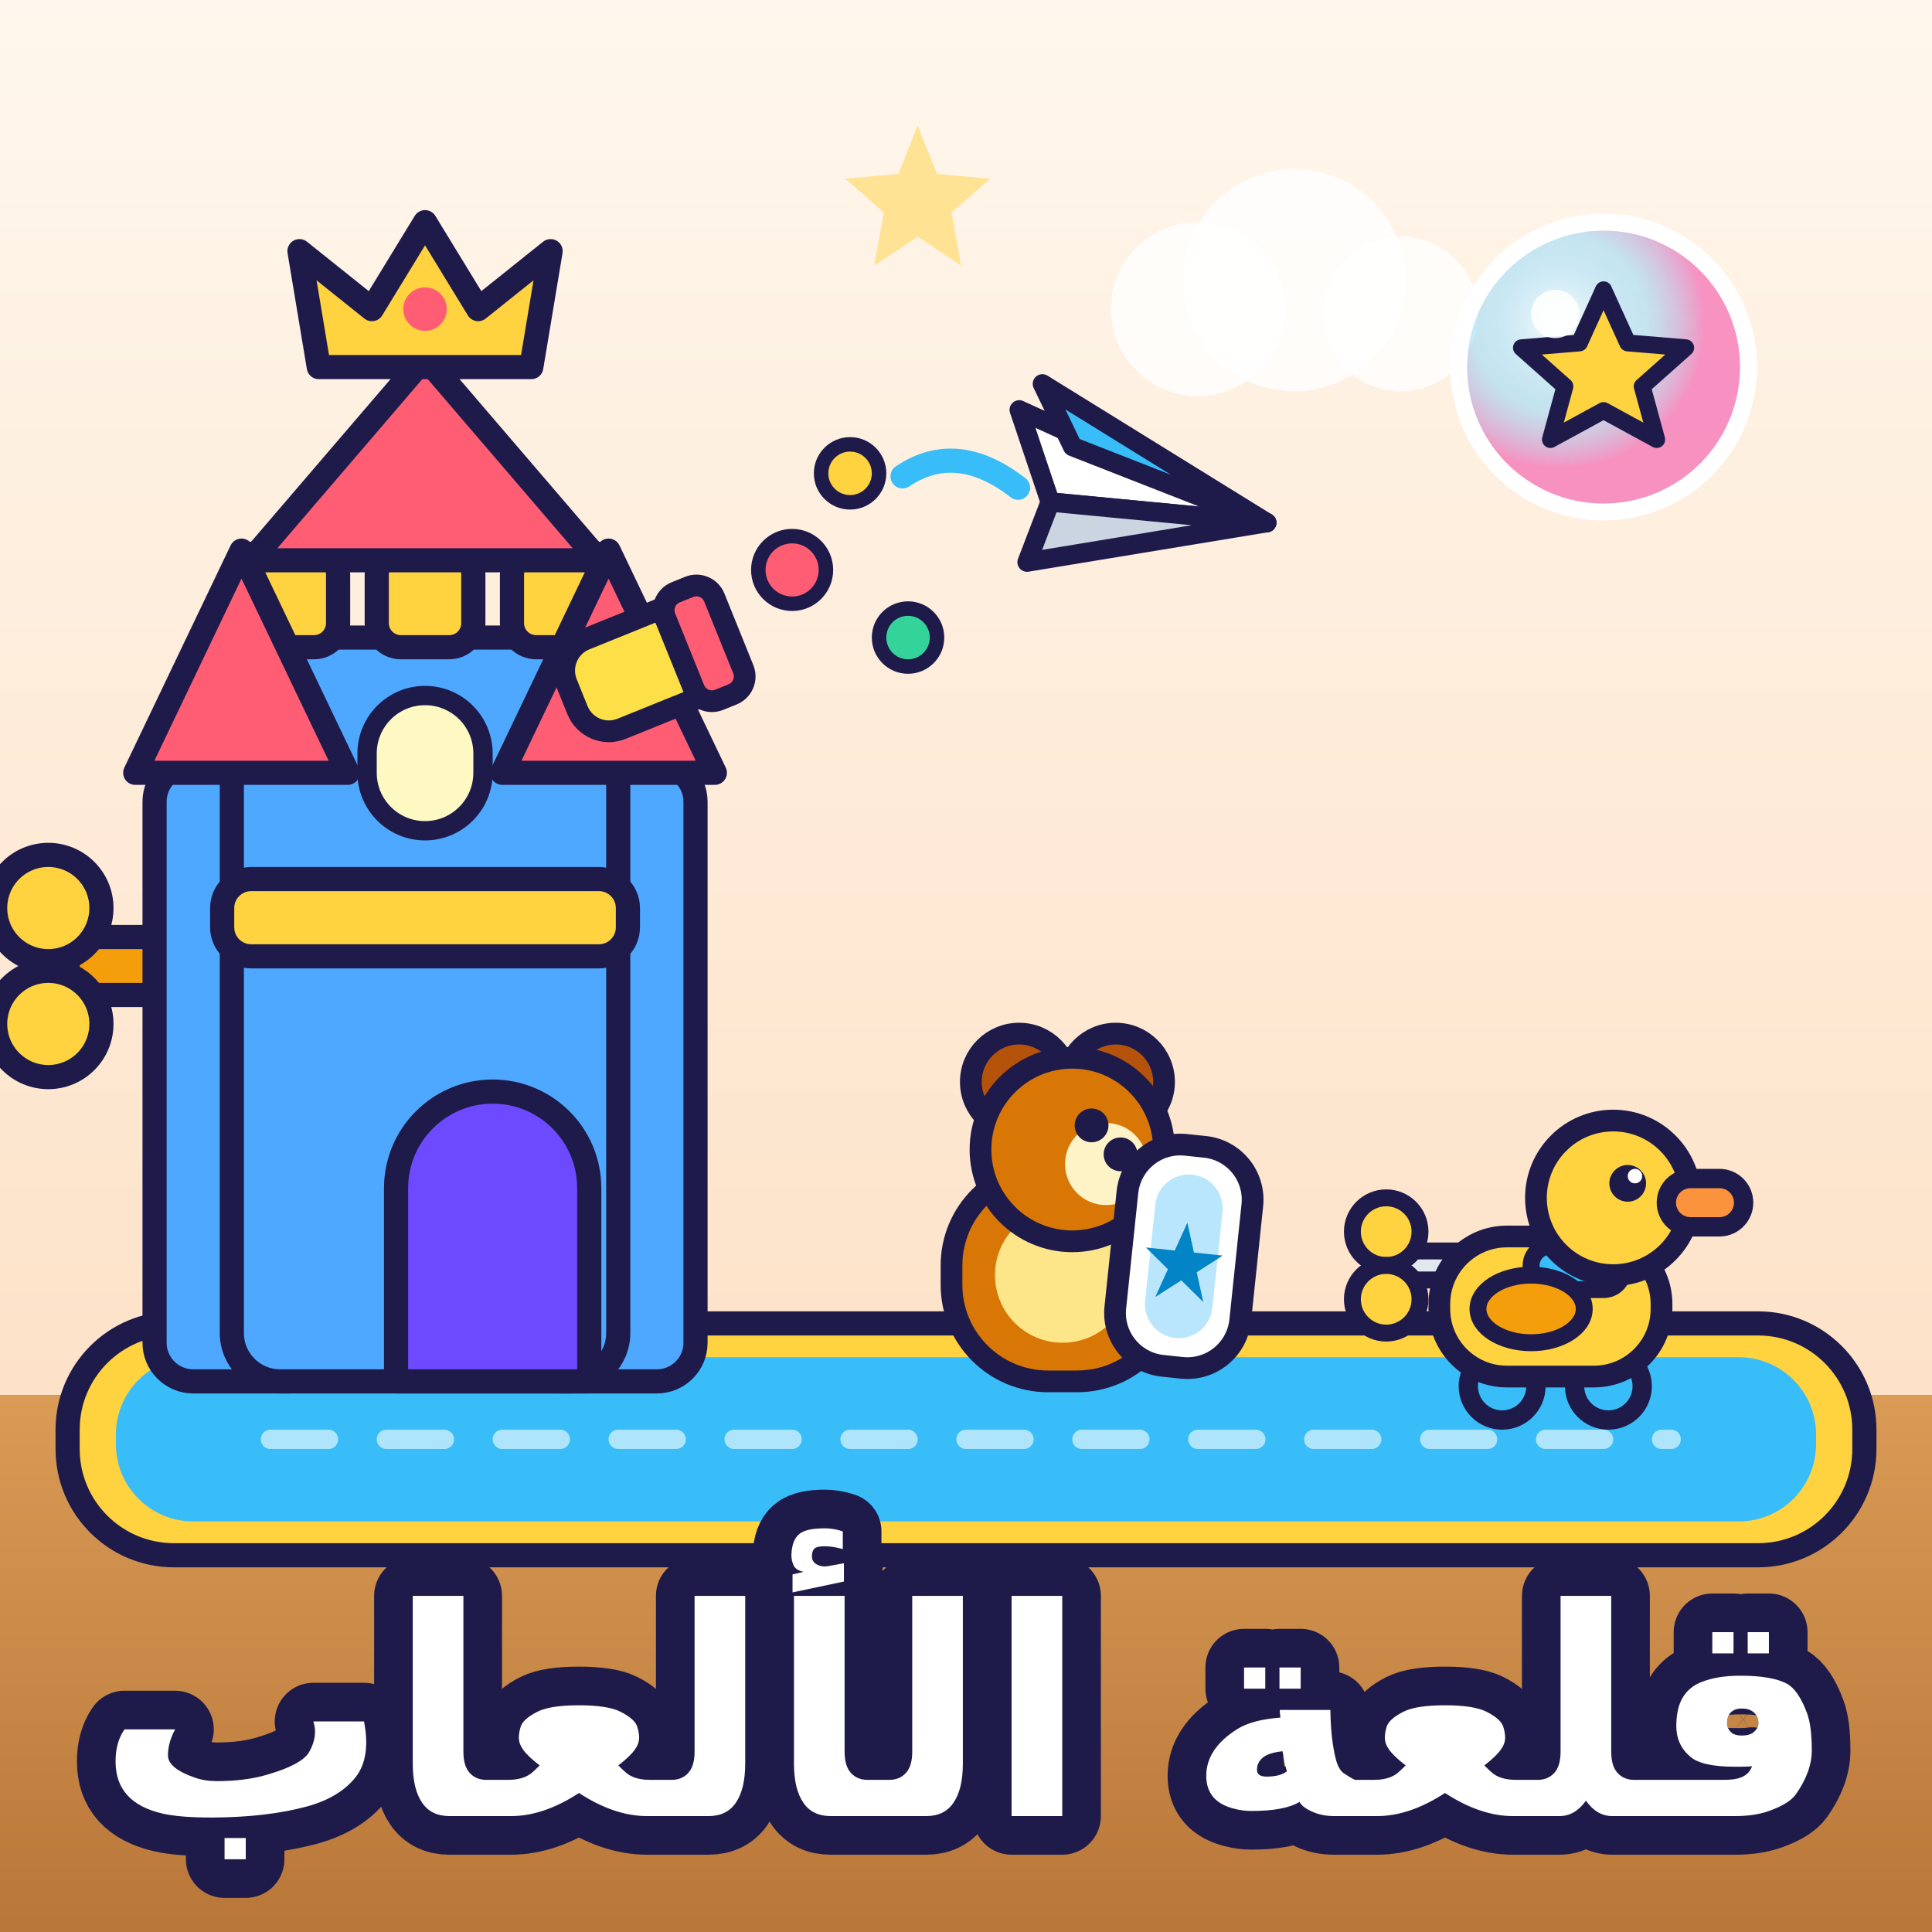
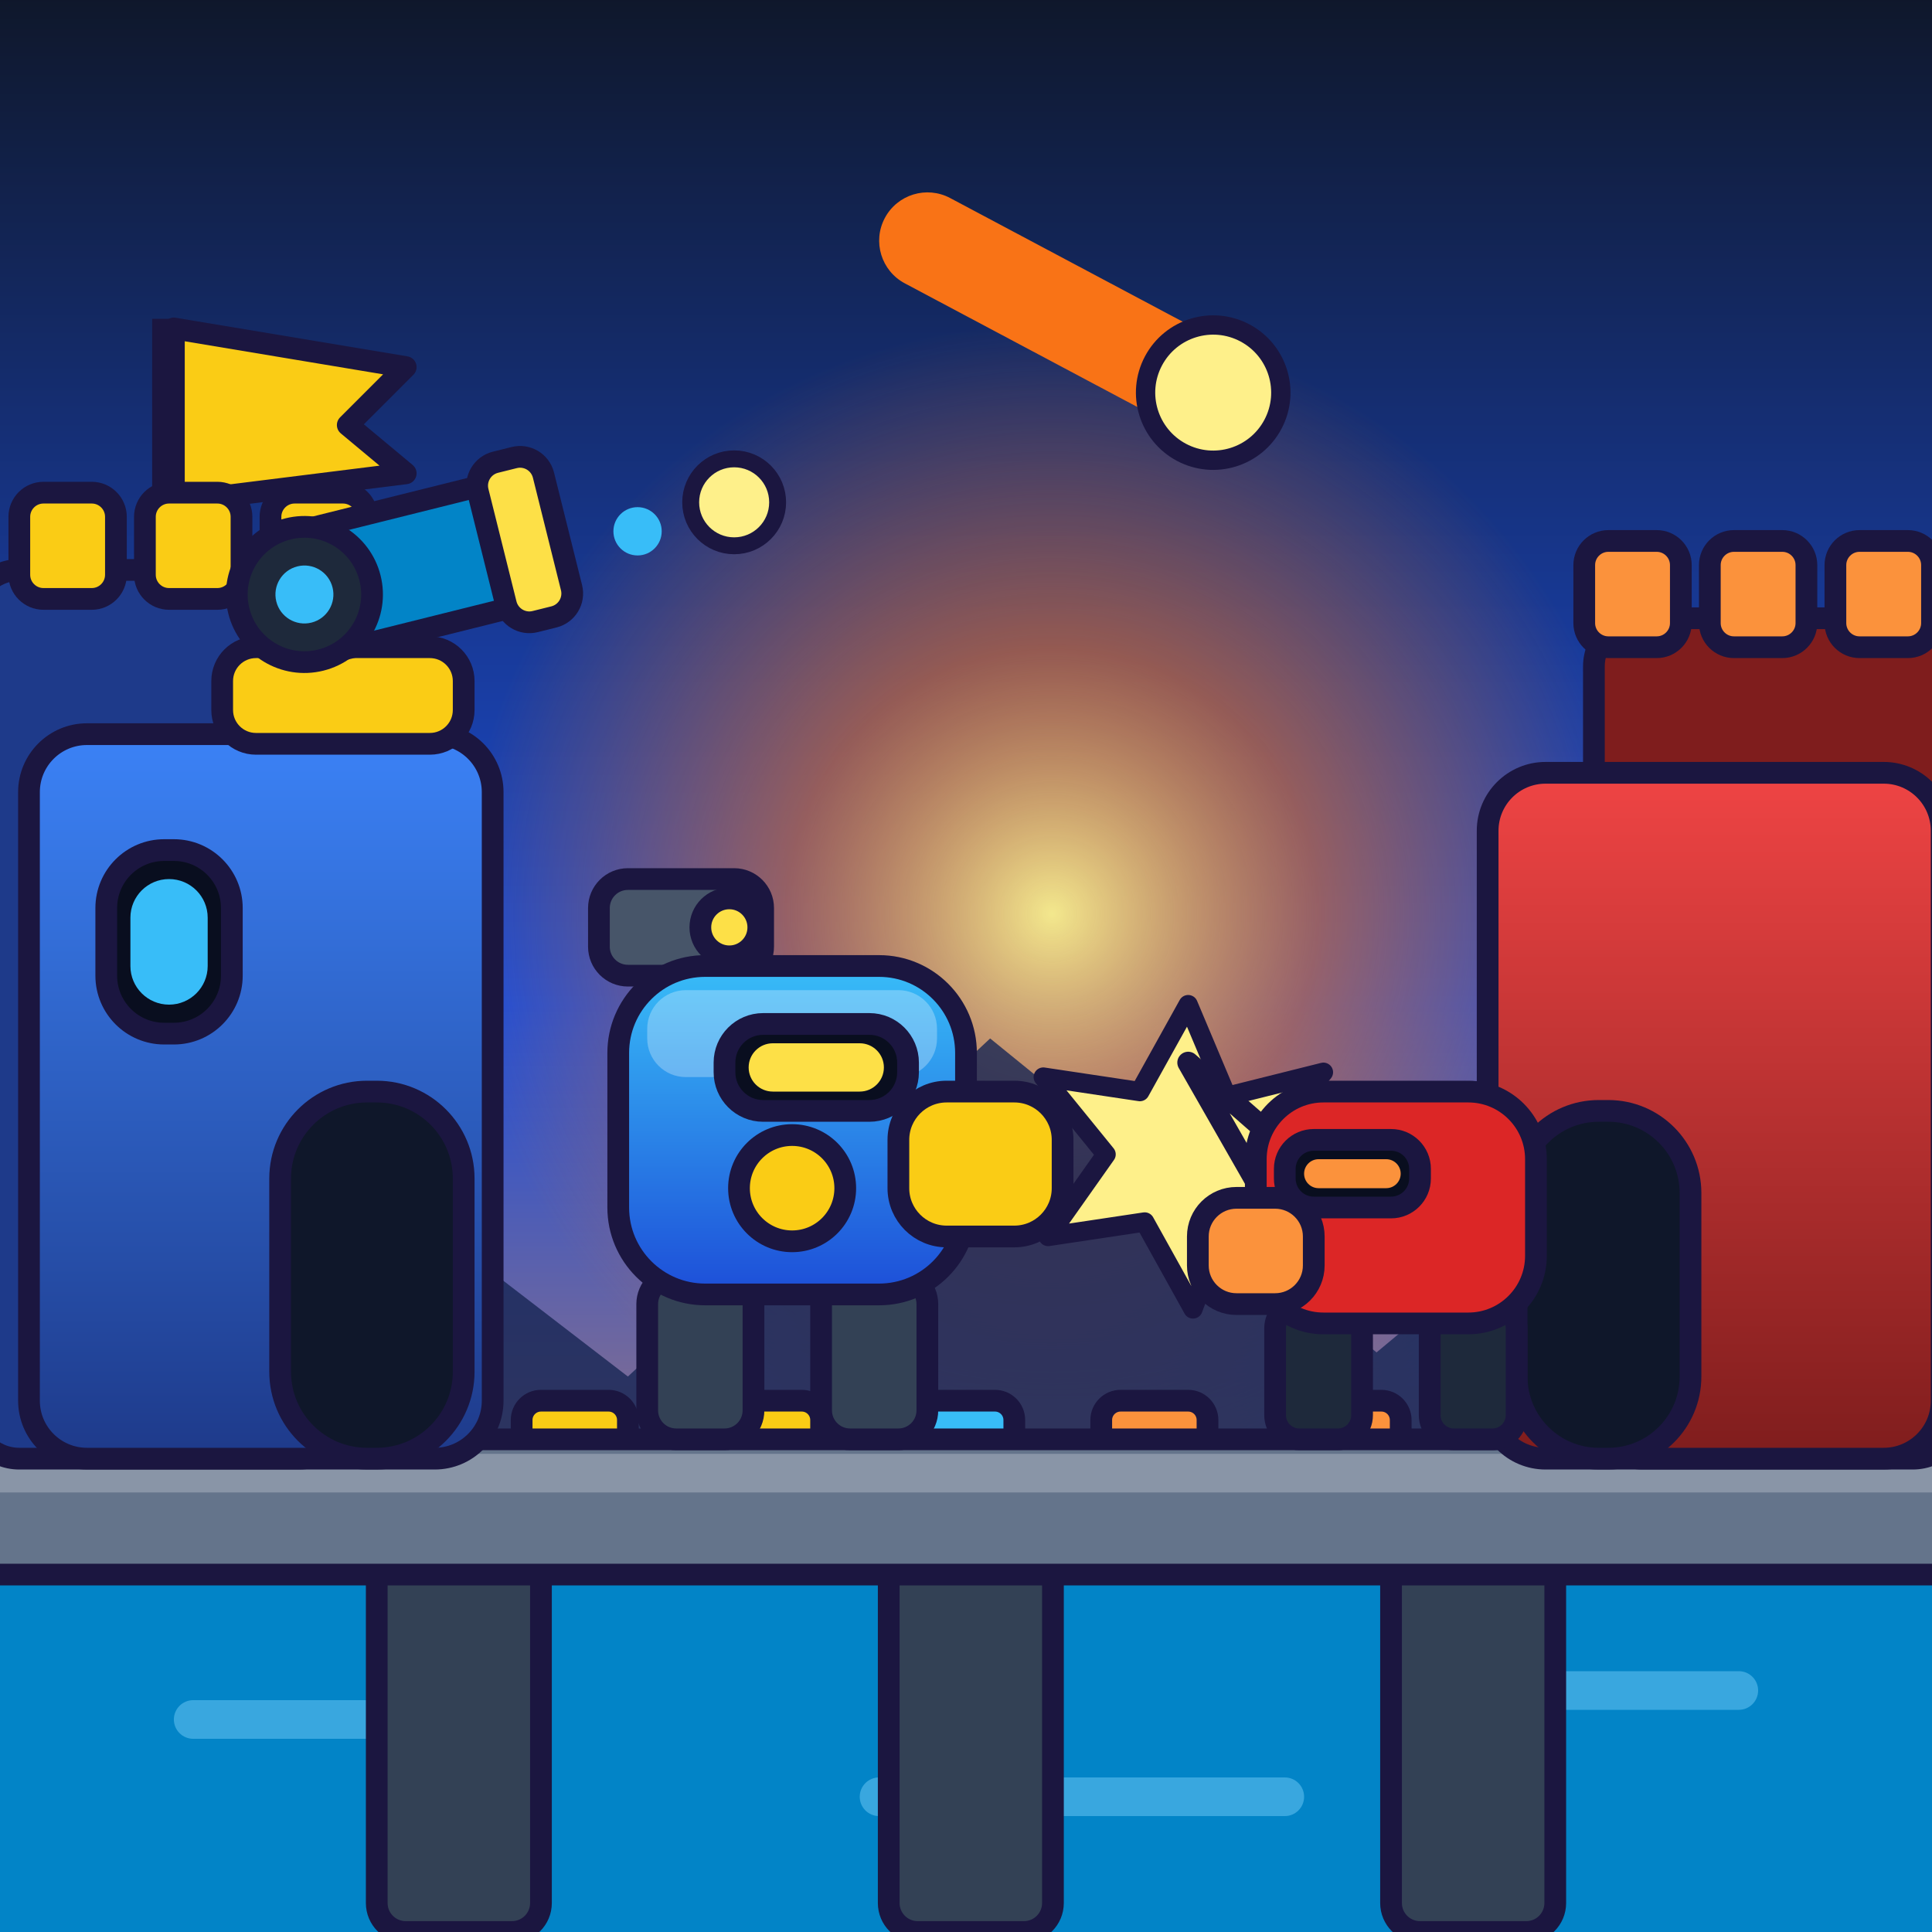
- <svg xmlns="http://www.w3.org/2000/svg" viewBox="0 0 400 400" width="400" height="400">
+ <svg xmlns="http://www.w3.org/2000/svg" viewBox="0 0 400 400">
  <defs>
    <linearGradient id="sky" x1="0" y1="0" x2="0" y2="1">
-       <stop offset="0" stop-color="#fff7ed" />
-       <stop offset="0.72" stop-color="#fde2c8" />
-       <stop offset="0.72" stop-color="#d99b56" />
-       <stop offset="1" stop-color="#b87638" />
+       <stop offset="0%" stop-color="#0f172a" />
+       <stop offset="52%" stop-color="#1d4ed8" />
+       <stop offset="100%" stop-color="#fb923c" />
    </linearGradient>
-     <radialGradient id="bub" cx="0.35" cy="0.35">
-       <stop offset="0" stop-color="#ffffff" stop-opacity="0.9" />
-       <stop offset="0.6" stop-color="#7dd3fc" stop-opacity="0.45" />
-       <stop offset="1" stop-color="#f472b6" stop-opacity="0.75" />
+     <linearGradient id="fortB" x1="0" y1="0" x2="0" y2="1">
+       <stop offset="0%" stop-color="#3b82f6" />
+       <stop offset="100%" stop-color="#1e3a8a" />
+     </linearGradient>
+     <linearGradient id="fortR" x1="0" y1="0" x2="0" y2="1">
+       <stop offset="0%" stop-color="#ef4444" />
+       <stop offset="100%" stop-color="#7f1d1d" />
+     </linearGradient>
+     <linearGradient id="mechB" x1="0" y1="0" x2="0" y2="1">
+       <stop offset="0%" stop-color="#38bdf8" />
+       <stop offset="100%" stop-color="#1d4ed8" />
+     </linearGradient>
+     <radialGradient id="flare" cx="52%" cy="48%" r="42%">
+       <stop offset="0%" stop-color="#fef08a" stop-opacity="0.95" />
+       <stop offset="45%" stop-color="#f97316" stop-opacity="0.55" />
+       <stop offset="100%" stop-color="#f97316" stop-opacity="0" />
    </radialGradient>
  </defs>
  <rect width="400" height="400" fill="url(#sky)" />
-   <g fill="#ffffff" fill-opacity="0.82">
-     <circle cx="248" cy="64" r="18" />
-     <circle cx="268" cy="58" r="23" />
-     <circle cx="290" cy="65" r="16" />
+   <circle cx="212" cy="195" r="145" fill="url(#flare)" />
+   <path d="M0 305 L65 235 L130 285 L205 215 L285 280 L345 230 L400 290 L400 330 L0 330 Z" fill="#172554" opacity="0.8" />
+   <g transform="rotate(28 245 78)">
+     <rect x="175" y="68" width="82" height="20" rx="10" fill="#f97316" />
+     <circle cx="252" cy="78" r="14" fill="#fef08a" stroke="#1b1640" stroke-width="4" />
  </g>
-   <polygon points="190,26 194,36 205,37 197,44 199,55 190,49 181,55 183,44 175,37 186,36" fill="#ffd23f" opacity="0.5" />
-   <rect x="14" y="274" width="372" height="48" rx="22" fill="#ffd23f" stroke="#1e1b4b" stroke-width="5" />
-   <rect x="24" y="281" width="352" height="34" rx="16" fill="#38bdf8" />
-   <line x1="56" y1="298" x2="346" y2="298" stroke="#ffffff" stroke-opacity="0.6" stroke-width="4" stroke-dasharray="12 12" stroke-linecap="round" />
-   <g transform="translate(332 76)">
-     <circle r="30" fill="url(#bub)" stroke="#ffffff" stroke-width="3.5" />
-     <polygon points="0,-16 5,-5 17,-4 8,4 11,15 0,9 -11,15 -8,4 -17,-4 -5,-5" fill="#ffd23f" stroke="#1e1b4b" stroke-width="3.5" stroke-linejoin="round" />
-     <circle cx="-10" cy="-11" r="5" fill="#ffffff" opacity="0.9" />
+   <rect x="0" y="318" width="400" height="82" fill="#0284c7" />
+   <rect x="36" y="352" width="76" height="8" rx="4" fill="#7dd3fc" opacity="0.45" />
+   <rect x="178" y="368" width="92" height="8" rx="4" fill="#7dd3fc" opacity="0.45" />
+   <rect x="296" y="346" width="68" height="8" rx="4" fill="#7dd3fc" opacity="0.45" />
+   <g stroke="#1b1640" stroke-width="4.5" stroke-linejoin="round">
+     <rect x="78" y="316" width="34" height="84" rx="6" fill="#334155" />
+     <rect x="184" y="316" width="34" height="84" rx="6" fill="#334155" />
+     <rect x="288" y="316" width="34" height="84" rx="6" fill="#334155" />
+     <rect x="108" y="290" width="22" height="12" rx="4" fill="#facc15" />
+     <rect x="148" y="290" width="22" height="12" rx="4" fill="#facc15" />
+     <rect x="188" y="290" width="22" height="12" rx="4" fill="#38bdf8" />
+     <rect x="228" y="290" width="22" height="12" rx="4" fill="#fb923c" />
+     <rect x="268" y="290" width="22" height="12" rx="4" fill="#fb923c" />
+     <rect x="-8" y="298" width="416" height="28" rx="6" fill="#64748b" />
  </g>
-   <g transform="translate(232 108) rotate(8)" stroke="#1e1b4b" stroke-width="4" stroke-linejoin="round">
-     <path d="M-22 -4 Q-36 -12 -46 -3" fill="none" stroke="#38bdf8" stroke-width="5" stroke-linecap="round" />
-     <polygon points="30,-4 -24,-20 -15,-2" fill="#ffffff" />
-     <polygon points="30,-4 -15,-2 -18,11" fill="#cbd5e1" />
-     <polygon points="30,-4 -20,-26 -12,-14" fill="#38bdf8" />
-   </g>
-   <g transform="translate(88 286)" stroke="#1e1b4b" stroke-width="5" stroke-linejoin="round">
-     <rect x="-74" y="-92" width="22" height="12" rx="4" fill="#f59e0b" />
-     <circle cx="-78" cy="-98" r="11" fill="#ffd23f" />
-     <circle cx="-78" cy="-74" r="11" fill="#ffd23f" />
-     <rect x="-56" y="-128" width="36" height="128" rx="8" fill="#4ea8ff" />
-     <rect x="20" y="-128" width="36" height="128" rx="8" fill="#4ea8ff" />
-     <rect x="-40" y="-154" width="80" height="154" rx="10" fill="#4ea8ff" />
-     <rect x="-42" y="-104" width="84" height="16" rx="6" fill="#ffd23f" />
-     <rect x="-38" y="-172" width="20" height="20" rx="5" fill="#ffd23f" />
-     <rect x="-10" y="-172" width="20" height="20" rx="5" fill="#ffd23f" />
-     <rect x="18" y="-172" width="20" height="20" rx="5" fill="#ffd23f" />
-     <polygon points="-60,-126 -38,-172 -16,-126" fill="#ff5d73" />
-     <polygon points="16,-126 38,-172 60,-126" fill="#ff5d73" />
-     <polygon points="-36,-170 0,-212 36,-170" fill="#ff5d73" />
-     <polygon points="-22,-210 -26,-234 -11,-222 0,-240 11,-222 26,-234 22,-210" fill="#ffd23f" />
-     <circle cx="0" cy="-222" r="4.5" fill="#ff5d73" stroke="none" />
-     <g transform="translate(36 -144) rotate(-22)">
-       <rect x="-6" y="-10" width="32" height="20" rx="7" fill="#fde047" stroke-width="4.5" />
-       <rect x="18" y="-12" width="11" height="24" rx="4" fill="#ff5d73" stroke-width="4.5" />
-     </g>
-     <rect x="-12" y="-142" width="24" height="28" rx="12" fill="#fef9c3" stroke-width="4" />
-     <path d="M-6 0 V-40 A20 20 0 0 1 34 -40 V0 Z" fill="#6d4aff" />
-   </g>
-   <circle cx="164" cy="118" r="7" fill="#ff5d73" stroke="#1e1b4b" stroke-width="3" />
-   <circle cx="188" cy="132" r="6" fill="#34d399" stroke="#1e1b4b" stroke-width="3" />
-   <circle cx="176" cy="98" r="6" fill="#ffd23f" stroke="#1e1b4b" stroke-width="3" />
-   <g transform="translate(222 288)" stroke="#1e1b4b" stroke-width="4.5" stroke-linejoin="round">
-     <circle cx="-11" cy="-64" r="10" fill="#b45309" />
-     <circle cx="9" cy="-64" r="10" fill="#b45309" />
-     <rect x="-25" y="-46" width="46" height="44" rx="20" fill="#d97706" />
-     <circle cx="-2" cy="-24" r="14" fill="#fde68a" stroke="none" />
-     <circle cx="0" cy="-50" r="19" fill="#d97706" />
-     <circle cx="7" cy="-47" r="8.5" fill="#fef3c7" stroke="none" />
-     <circle cx="10" cy="-49" r="3.5" fill="#1e1b4b" stroke="none" />
-     <circle cx="4" cy="-55" r="3.5" fill="#1e1b4b" stroke="none" />
-     <g transform="translate(22 -27) rotate(6)">
-       <rect x="-12" y="-24" width="26" height="46" rx="11" fill="#ffffff" />
-       <rect x="-6" y="-18" width="14" height="34" rx="7" fill="#bae6fd" stroke="none" />
-       <polygon points="1,-8 3,-2 9,-2 4,2 6,8 1,4 -4,8 -2,2 -7,-2 -1,-2" fill="#0284c7" stroke="none" />
+   <rect x="0" y="301" width="400" height="8" fill="#ffffff" opacity="0.24" />
+   <g stroke="#1b1640" stroke-width="4.5" stroke-linejoin="round">
+     <line x1="34" y1="66" x2="34" y2="122" stroke="#1b1640" stroke-width="5" />
+     <path d="M36 68 L84 76 L72 88 L84 98 L36 104 Z" fill="#facc15" />
+     <rect x="-6" y="118" width="78" height="184" rx="10" fill="#1e3a8a" />
+     <rect x="4" y="102" width="20" height="22" rx="5" fill="#facc15" />
+     <rect x="30" y="102" width="20" height="22" rx="5" fill="#facc15" />
+     <rect x="56" y="102" width="20" height="22" rx="5" fill="#facc15" />
+     <rect x="6" y="152" width="96" height="150" rx="12" fill="url(#fortB)" />
+     <rect x="22" y="176" width="26" height="38" rx="12" fill="#090e1f" />
+     <rect x="27" y="182" width="16" height="26" rx="8" fill="#38bdf8" stroke="none" />
+     <rect x="58" y="226" width="38" height="76" rx="18" fill="#0f172a" />
+     <rect x="46" y="134" width="50" height="20" rx="7" fill="#facc15" />
+     <g transform="rotate(-14 72 126)">
+       <rect x="58" y="108" width="56" height="26" rx="8" fill="#0284c7" />
+       <rect x="104" y="104" width="14" height="34" rx="5" fill="#fde047" />
+       <circle cx="64" cy="121" r="14" fill="#1e293b" />
+       <circle cx="64" cy="121" r="6" fill="#38bdf8" stroke="none" />
    </g>
  </g>
-   <g transform="translate(322 292)" stroke="#1e1b4b" stroke-width="4.5" stroke-linejoin="round">
-     <rect x="-32" y="-33" width="14" height="6" rx="2" fill="#e2e8f0" stroke-width="3.5" />
-     <circle cx="-35" cy="-37" r="7" fill="#ffd23f" stroke-width="3.5" />
-     <circle cx="-35" cy="-23" r="7" fill="#ffd23f" stroke-width="3.5" />
-     <circle cx="-11" cy="-5" r="7" fill="#38bdf8" stroke-width="4" />
-     <circle cx="11" cy="-5" r="7" fill="#38bdf8" stroke-width="4" />
-     <rect x="-24" y="-36" width="46" height="29" rx="14" fill="#ffd23f" />
-     <rect x="-5" y="-34" width="19" height="9" rx="4" fill="#38bdf8" stroke-width="3.5" />
-     <ellipse cx="-5" cy="-21" rx="11" ry="7" fill="#f59e0b" stroke-width="3.5" />
-     <circle cx="12" cy="-44" r="16" fill="#ffd23f" />
-     <rect x="23" y="-48" width="16" height="10" rx="5" fill="#fb923c" stroke-width="4" />
-     <circle cx="15" cy="-47" r="3.8" fill="#1e1b4b" stroke="none" />
-     <circle cx="16.5" cy="-48.5" r="1.5" fill="#ffffff" stroke="none" />
+   <g stroke="#1b1640" stroke-width="4.5" stroke-linejoin="round">
+     <rect x="330" y="128" width="76" height="174" rx="10" fill="#7f1d1d" />
+     <rect x="328" y="112" width="20" height="22" rx="5" fill="#fb923c" />
+     <rect x="354" y="112" width="20" height="22" rx="5" fill="#fb923c" />
+     <rect x="380" y="112" width="20" height="22" rx="5" fill="#fb923c" />
+     <rect x="308" y="160" width="94" height="142" rx="12" fill="url(#fortR)" />
+     <rect x="314" y="230" width="36" height="72" rx="17" fill="#0f172a" />
  </g>
-   <g font-family="Fredoka, 'Segoe UI', Tahoma, sans-serif" font-weight="700" text-anchor="middle" direction="rtl">
-     <text x="200" y="376" font-size="60" fill="#1e1b4b" stroke="#1e1b4b" stroke-width="16" stroke-linejoin="round" paint-order="stroke">قلعة الألعاب</text>
-     <text x="200" y="376" font-size="60" fill="#ffffff">قلعة الألعاب</text>
+   <circle cx="152" cy="104" r="9" fill="#fef08a" stroke="#1b1640" stroke-width="3.5" />
+   <circle cx="132" cy="110" r="5" fill="#38bdf8" />
+   <g transform="translate(116 176)" stroke="#1b1640" stroke-width="4.5" stroke-linejoin="round">
+     <rect x="18" y="88" width="22" height="34" rx="6" fill="#334155" />
+     <rect x="54" y="88" width="22" height="34" rx="6" fill="#334155" />
+     <rect x="8" y="6" width="34" height="20" rx="6" fill="#475569" />
+     <circle cx="35" cy="16" r="6" fill="#fde047" />
+     <rect x="12" y="24" width="72" height="68" rx="18" fill="url(#mechB)" />
+     <rect x="18" y="29" width="60" height="18" rx="8" fill="#ffffff" opacity="0.28" stroke="none" />
+     <rect x="34" y="36" width="38" height="18" rx="8" fill="#090e1f" />
+     <rect x="39" y="40" width="28" height="10" rx="5" fill="#fde047" stroke="none" />
+     <circle cx="48" cy="70" r="11" fill="#facc15" />
+     <rect x="70" y="50" width="34" height="30" rx="10" fill="#facc15" />
+   </g>
+   <path d="M236 226 L246 208 L254 227 L274 222 L260 239 L275 253 L254 252 L247 271 L237 253 L217 256 L229 239 L216 223 Z" fill="#fef08a" stroke="#1b1640" stroke-width="4" stroke-linejoin="round" />
+   <g transform="translate(244 206)" stroke="#1b1640" stroke-width="4.5" stroke-linejoin="round">
+     <rect x="20" y="64" width="18" height="28" rx="5" fill="#1e293b" />
+     <rect x="52" y="64" width="18" height="28" rx="5" fill="#1e293b" />
+     <path d="M18 28 L2 14 L18 42 Z" fill="#fef08a" />
+     <rect x="16" y="20" width="58" height="48" rx="14" fill="#dc2626" />
+     <rect x="22" y="30" width="28" height="14" rx="6" fill="#090e1f" />
+     <rect x="26" y="34" width="20" height="6" rx="3" fill="#fb923c" stroke="none" />
+     <rect x="4" y="42" width="24" height="22" rx="8" fill="#fb923c" />
  </g>
</svg>
